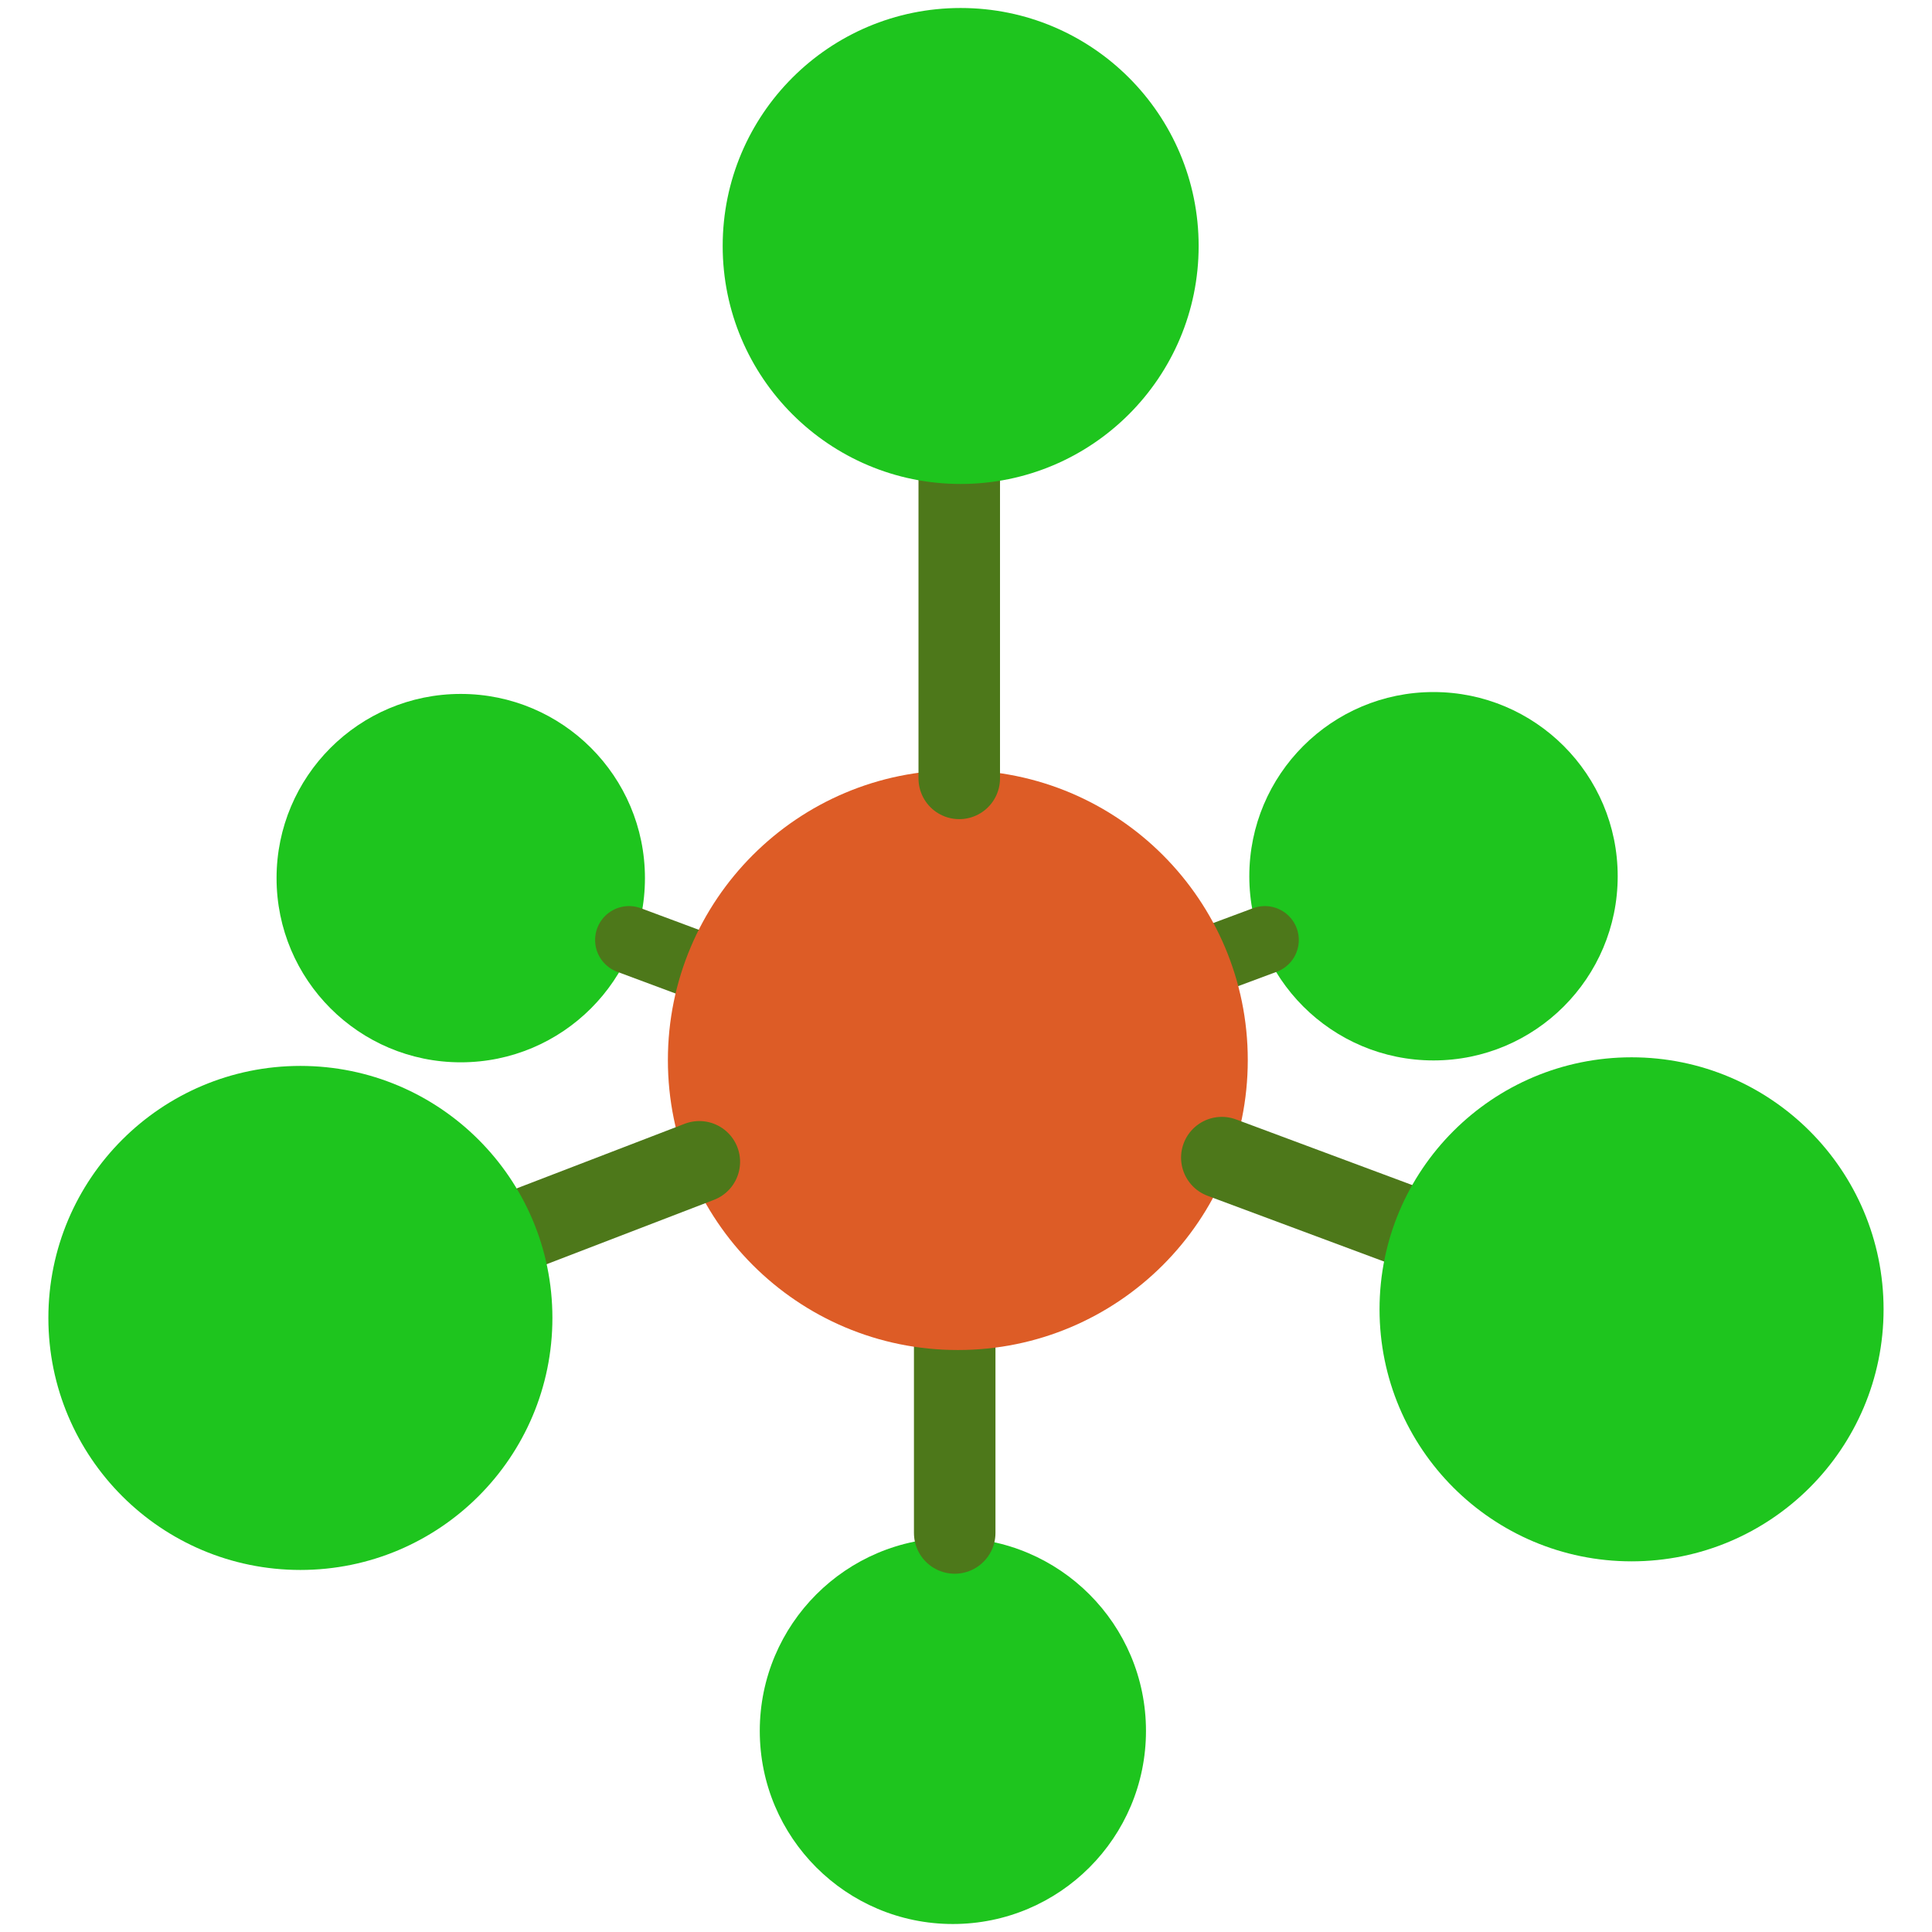
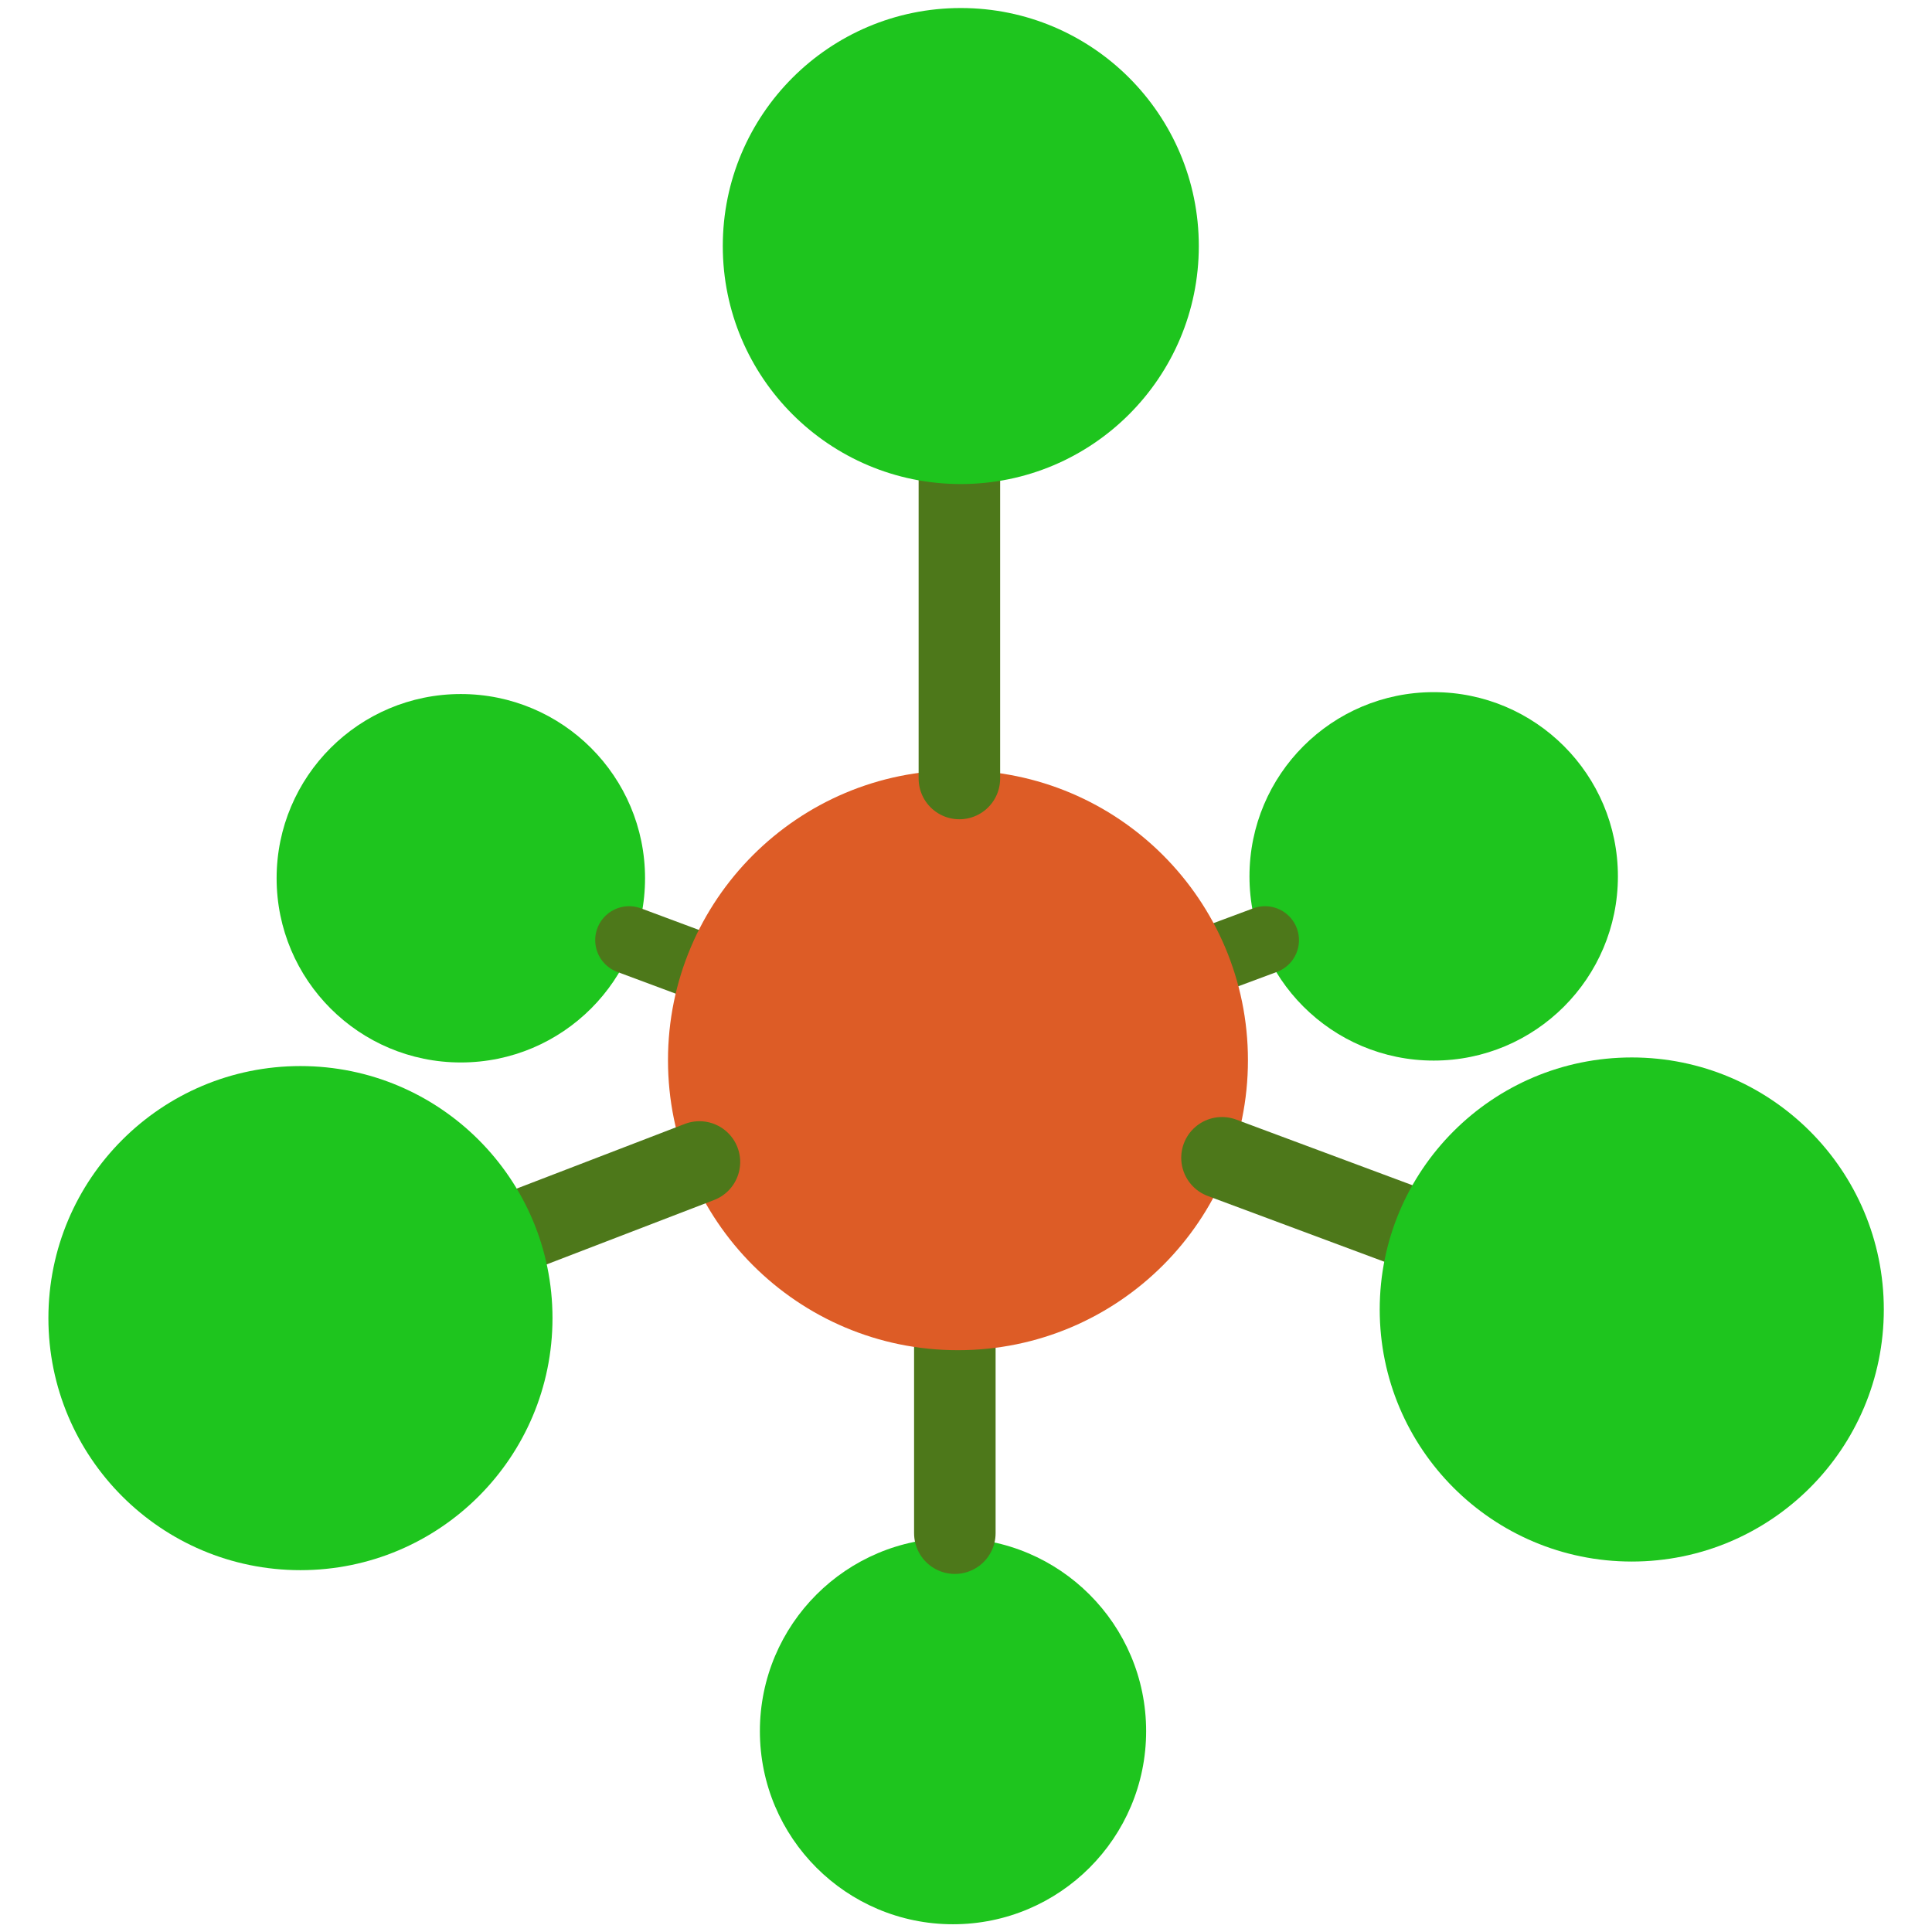
- <svg xmlns="http://www.w3.org/2000/svg" id="svg1" width="128" height="128" version="1.1" viewBox="0 0 33.867 33.867" xml:space="preserve">
-   <defs id="defs1">
-     <linearGradient id="linearGradient10">
-       <stop style="stop-color:#c2c2c2;stop-opacity:1" id="stop9" offset="0" />
-       <stop style="stop-color:#000;stop-opacity:1" id="stop10" offset="1" />
-     </linearGradient>
-     <linearGradient id="linearGradient1">
-       <stop style="stop-color:#ece69f;stop-opacity:1" id="stop7" offset="0" />
-       <stop style="stop-color:#ffca00;stop-opacity:1" id="stop8" offset="1" />
-     </linearGradient>
-     <linearGradient id="linearGradient1-1">
-       <stop style="stop-color:#c2c2c2;stop-opacity:1" id="stop4" offset="0" />
-       <stop style="stop-color:#7b7b7b;stop-opacity:1" id="stop5" offset="1" />
-     </linearGradient>
-   </defs>
-   <g id="layer2">
-     <g id="g2" transform="matrix(1.033882,0,0,1.033882,-0.6543401,-0.6414119)">
-       <circle style="fill:#1ec51e;fill-opacity:1;stroke:none;stroke-width:.818;stroke-linecap:square;stroke-dashoffset:.4" id="path1-9-4-1" cx="16.789" cy="29.968" r="3.274" />
-       <circle style="fill:#1ec51e;fill-opacity:1;stroke:none;stroke-width:.78;stroke-linecap:square;stroke-dashoffset:.4" id="path1-9-4-1-2" cx="24.938" cy="15.477" r="3.123" />
-       <circle style="fill:#1ec51e;fill-opacity:1;stroke:none;stroke-width:.78;stroke-linecap:square;stroke-dashoffset:.4" id="path1-9-4-1-2-5" cx="8.445" cy="15.509" r="3.123" />
-       <path style="fill:#1ec51e;fill-opacity:1;stroke:#4d781a;stroke-width:1.382;stroke-linecap:round;stroke-dasharray:none;stroke-dashoffset:.4;stroke-opacity:1" id="path2-6" d="m 16.82,16.794 v 9.818" />
-       <path style="fill:#1ec51e;fill-opacity:1;stroke:#4d781a;stroke-width:1.15;stroke-linecap:round;stroke-dasharray:none;stroke-dashoffset:.4;stroke-opacity:1" id="path2-3-4" d="M 18.95,19.408 11.298,16.558" />
-       <path style="fill:#1ec51e;fill-opacity:1;stroke:#4d781a;stroke-width:1.15;stroke-linecap:round;stroke-dasharray:none;stroke-dashoffset:.4;stroke-opacity:1" id="path2-3-4-7" d="m 14.426,19.408 7.653,-2.85" />
-       <circle style="fill:#dd5c26;fill-opacity:1;stroke:none;stroke-width:1.228;stroke-linecap:square;stroke-dashoffset:.4" id="path1" cx="16.873" cy="18.594" r="4.916" />
-       <path style="fill:#1ec51e;fill-opacity:1;stroke:#4d781a;stroke-width:1.382;stroke-linecap:round;stroke-dasharray:none;stroke-dashoffset:.4;stroke-opacity:1" id="path2" d="M 16.897,4 V 13.818" />
-       <circle style="fill:#1ec51e;fill-opacity:1;stroke:none;stroke-width:1.008;stroke-linecap:square;stroke-dashoffset:.4" id="path1-9" cx="16.921" cy="4.791" r="4.035" />
-       <path style="fill:#1ec51e;fill-opacity:1;stroke:#4d781a;stroke-width:1.382;stroke-linecap:round;stroke-dasharray:none;stroke-dashoffset:.4;stroke-opacity:1" id="path2-3" d="m 30.55,23.675 -9.201,-3.427" />
-       <circle style="fill:#1ec51e;fill-opacity:1;stroke:none;stroke-width:1.068;stroke-linecap:square;stroke-dashoffset:.4" id="path1-9-4" cx="28.296" cy="22.82" r="4.273" />
-       <path style="fill:#1ec51e;fill-opacity:1;stroke:#4d781a;stroke-width:1.382;stroke-linecap:round;stroke-dasharray:none;stroke-dashoffset:.4;stroke-opacity:1" id="path2-3-2" d="M 3.326,23.843 12.49,20.319" />
-       <circle style="fill:#1ec51e;fill-opacity:1;stroke:none;stroke-width:1.068;stroke-linecap:square;stroke-dashoffset:.4" id="path1-9-4-5" cx="5.726" cy="22.966" r="4.273" />
+ <svg xmlns="http://www.w3.org/2000/svg" height="128" viewBox="0 0 33.867 33.867" width="128">
+   <g transform="matrix(1.034 0 0 1.034 -.654 -.641)">
+     <g fill="#1ec51e">
+       <circle cx="16.789" cy="29.968" r="3.274" />
+       <circle cx="24.938" cy="15.477" r="3.123" />
+       <circle cx="8.445" cy="15.509" r="3.123" />
+       <path d="m16.82 16.794v9.818" stroke="#4d781a" stroke-dashoffset=".4" stroke-linecap="round" stroke-width="1.382" />
+       <path d="m18.95 19.408-7.652-2.85" stroke="#4d781a" stroke-dashoffset=".4" stroke-linecap="round" stroke-width="1.15" />
+       <path d="m14.426 19.408 7.653-2.85" stroke="#4d781a" stroke-dashoffset=".4" stroke-linecap="round" stroke-width="1.15" />
    </g>
+     <circle cx="16.873" cy="18.594" fill="#dd5c26" r="4.916" />
+     <path d="m16.897 4v9.818" fill="#1ec51e" stroke="#4d781a" stroke-dashoffset=".4" stroke-linecap="round" stroke-width="1.382" />
+     <circle cx="16.921" cy="4.791" fill="#1ec51e" r="4.035" />
+     <path d="m30.55 23.675-9.201-3.427" fill="#1ec51e" stroke="#4d781a" stroke-dashoffset=".4" stroke-linecap="round" stroke-width="1.382" />
+     <circle cx="28.296" cy="22.82" fill="#1ec51e" r="4.273" />
+     <path d="m3.326 23.843 9.164-3.524" fill="#1ec51e" stroke="#4d781a" stroke-dashoffset=".4" stroke-linecap="round" stroke-width="1.382" />
+     <circle cx="5.726" cy="22.966" fill="#1ec51e" r="4.273" />
  </g>
</svg>
